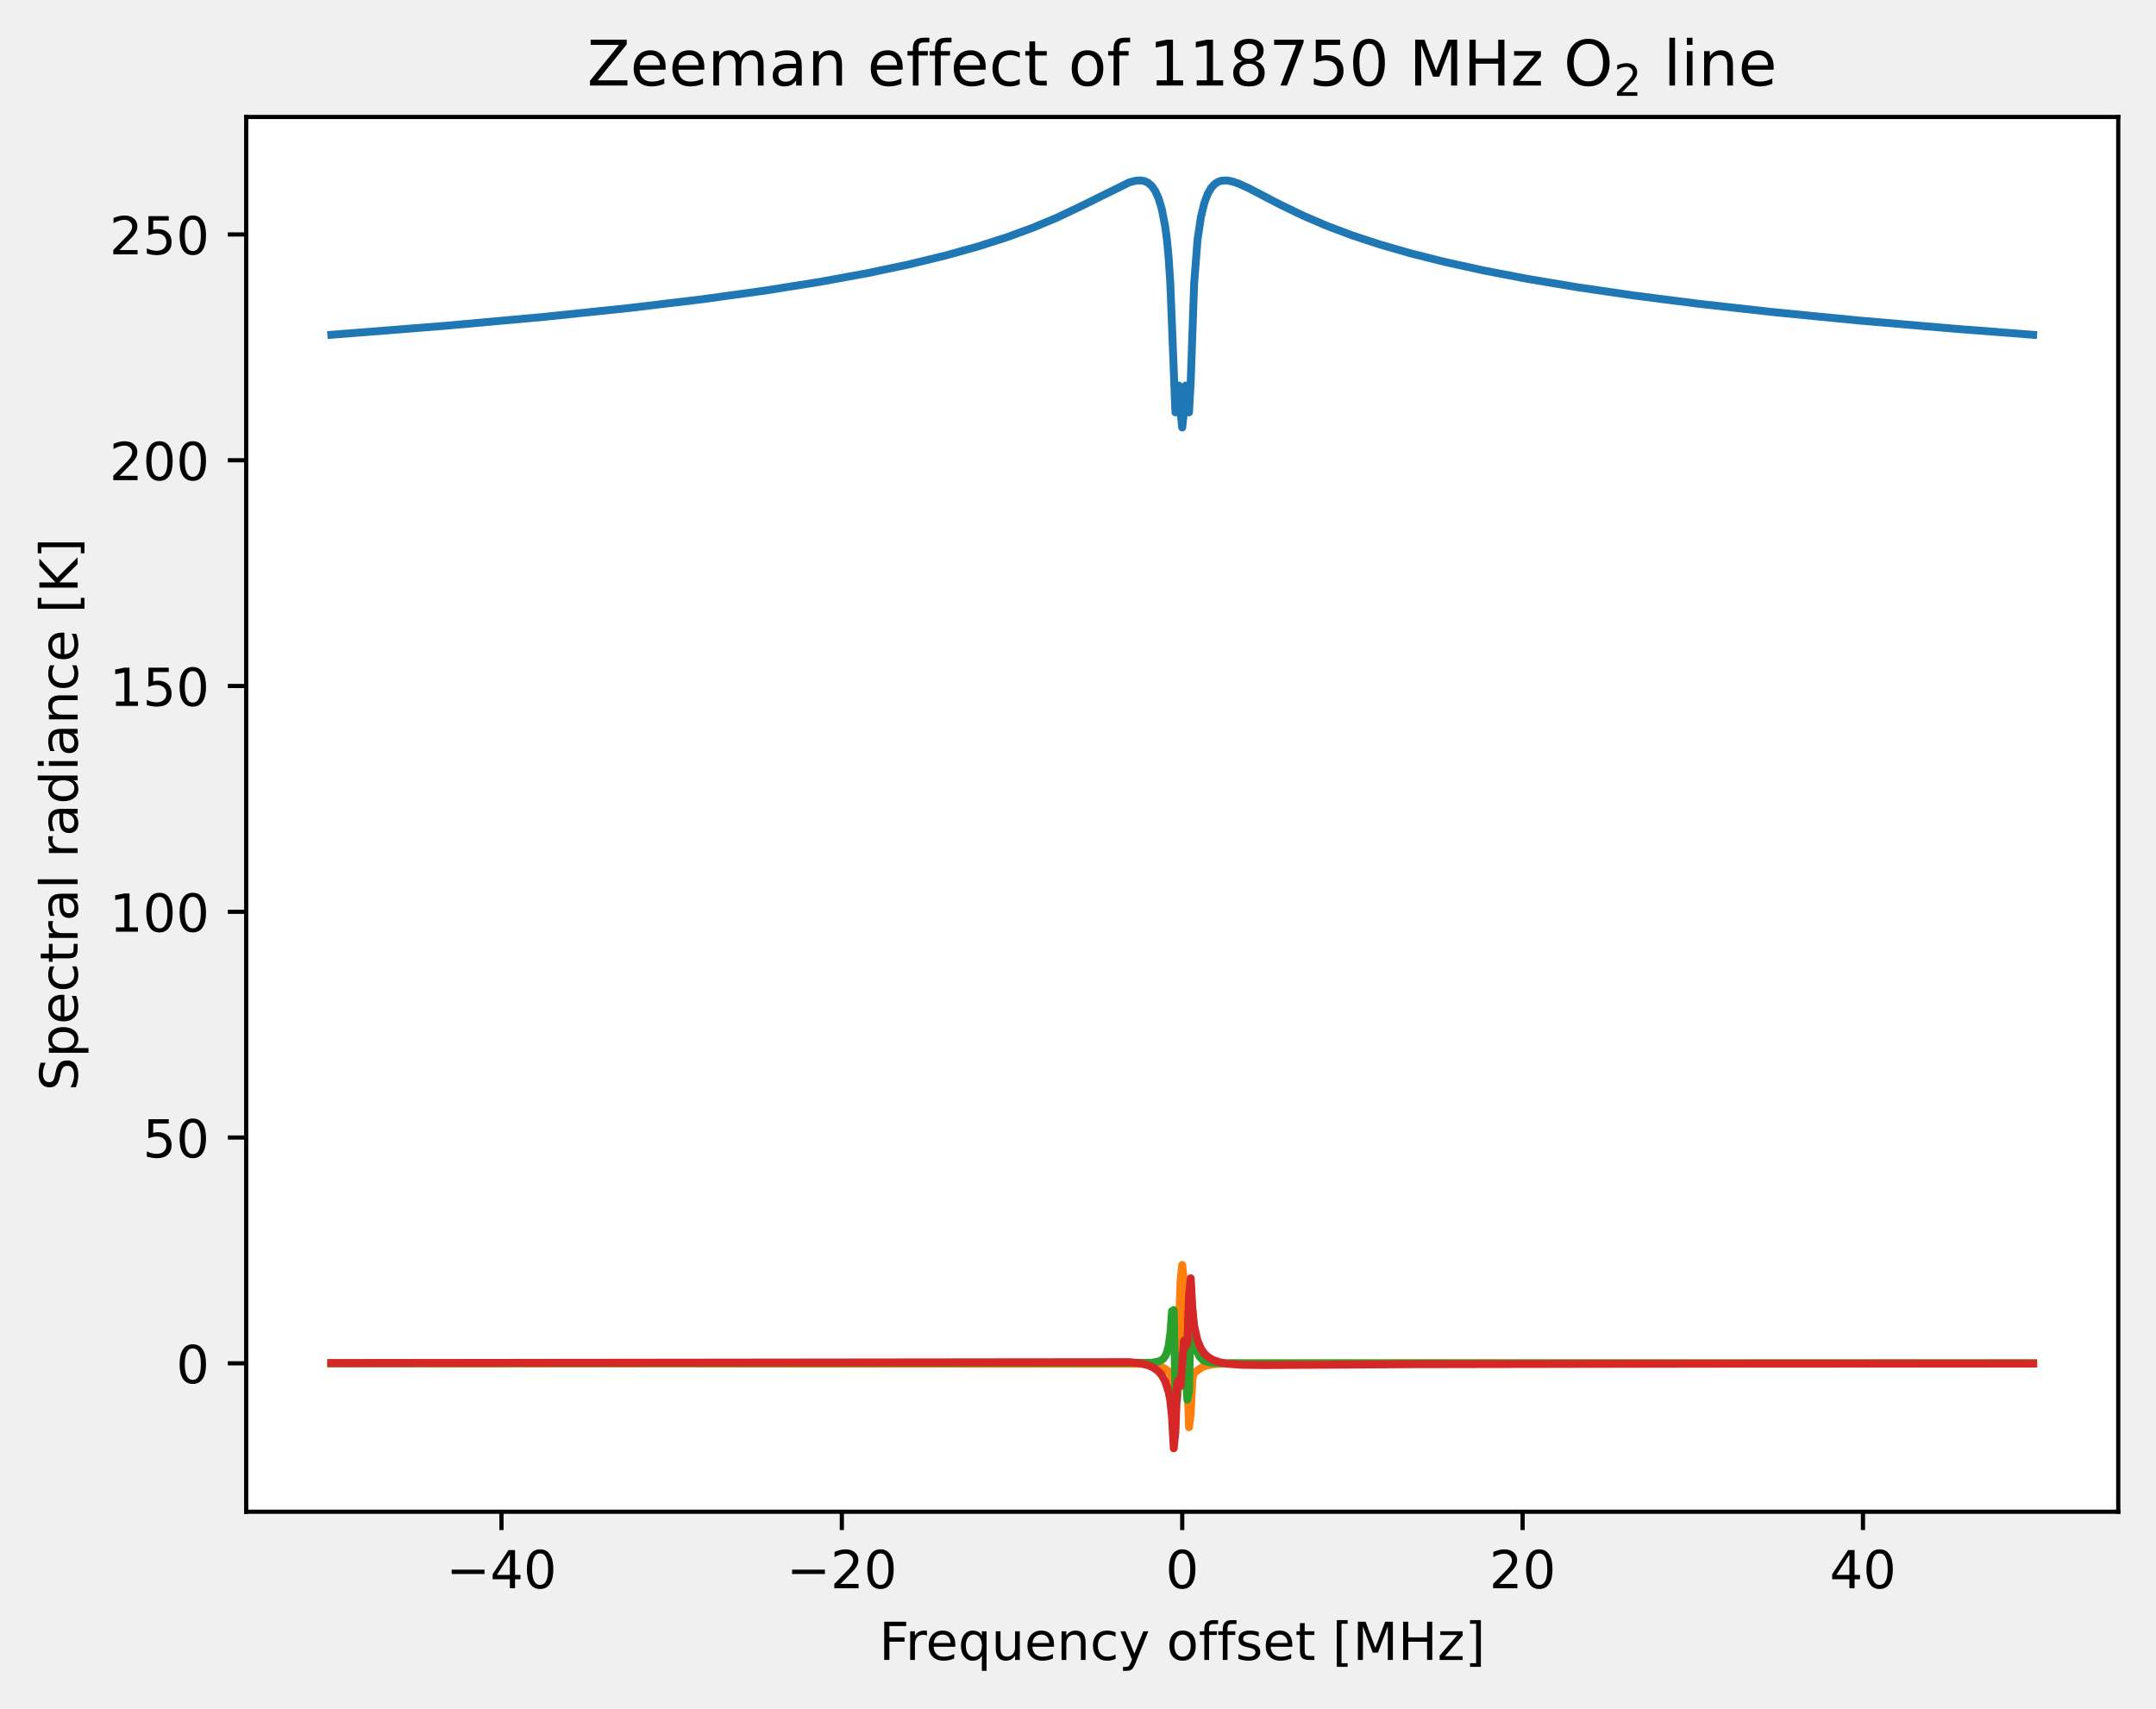
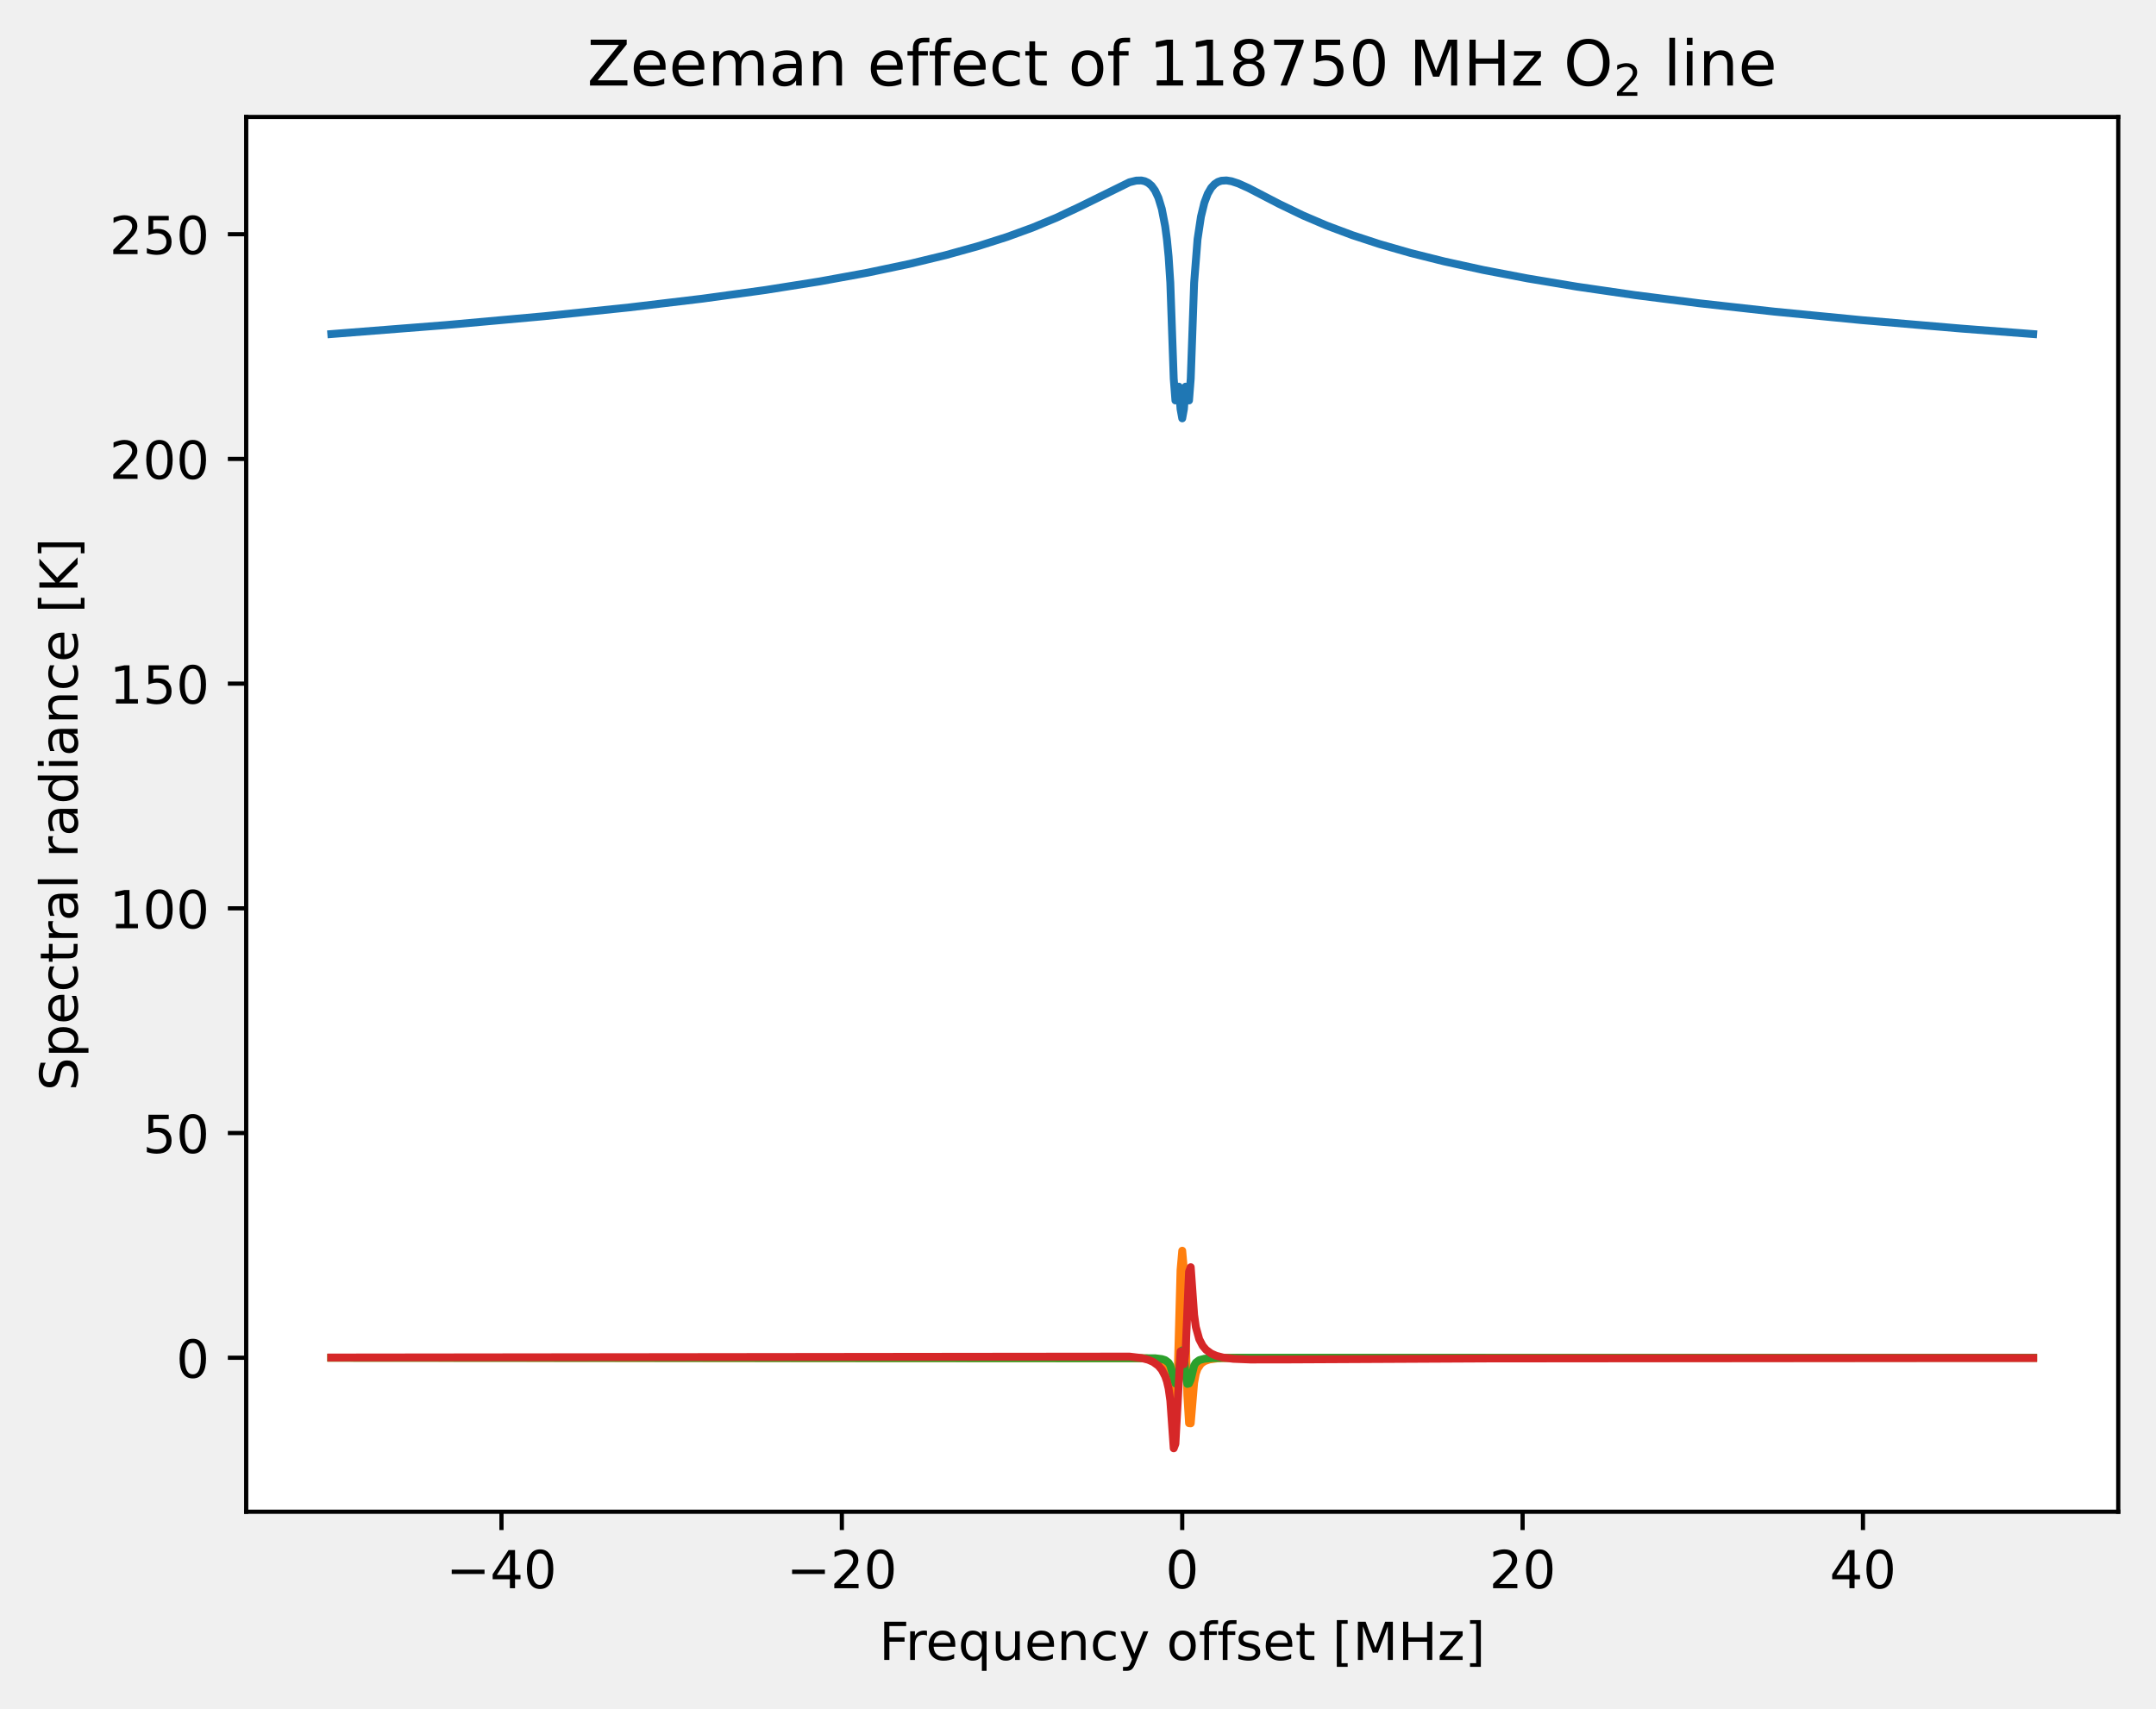
<svg xmlns="http://www.w3.org/2000/svg" xmlns:xlink="http://www.w3.org/1999/xlink" width="411.286pt" height="325.986pt" viewBox="0 0 411.286 325.986" version="1.1">
  <defs>
    <style type="text/css">*{stroke-linejoin: round; stroke-linecap: butt}</style>
  </defs>
  <g id="figure_1">
    <g id="patch_1">
      <path d="M 0 325.986  L 411.286 325.986  L 411.286 0  L 0 0  L 0 325.986  z " style="fill: none" />
    </g>
    <g id="axes_1">
      <g id="patch_2">
        <path d="M 46.966 288.43  L 404.086 288.43  L 404.086 22.318  L 46.966 22.318  z " style="fill: #ffffff" />
      </g>
      <g id="matplotlib.axis_1">
        <g id="xtick_1">
          <g id="line2d_1">
            <defs>
-               <path id="mb438ce161e" d="M 0 0  L 0 3.5  " style="stroke: #000000; stroke-width: 0.8" />
+               <path id="maa21a18ad3" d="M 0 0  L 0 3.5  " style="stroke: #000000; stroke-width: 0.8" />
            </defs>
            <g>
-               <use xlink:href="#mb438ce161e" x="95.664" y="288.43" style="stroke: #000000; stroke-width: 0.8" />
+               <use xlink:href="#maa21a18ad3" x="95.664" y="288.43" style="stroke: #000000; stroke-width: 0.8" />
            </g>
          </g>
          <g id="text_1">
            <g transform="translate(85.11146 303.0286) scale(0.1 -0.1)">
              <defs>
                <path id="DejaVuSans-2212" d="M 678 2272  L 4684 2272  L 4684 1741  L 678 1741  L 678 2272  z " transform="scale(0.015625)" />
                <path id="DejaVuSans-34" d="M 2419 4116  L 825 1625  L 2419 1625  L 2419 4116  z M 2253 4666  L 3047 4666  L 3047 1625  L 3713 1625  L 3713 1100  L 3047 1100  L 3047 0  L 2419 0  L 2419 1100  L 313 1100  L 313 1709  L 2253 4666  z " transform="scale(0.015625)" />
                <path id="DejaVuSans-30" d="M 2034 4250  Q 1547 4250 1301 3770  Q 1056 3291 1056 2328  Q 1056 1369 1301 889  Q 1547 409 2034 409  Q 2525 409 2770 889  Q 3016 1369 3016 2328  Q 3016 3291 2770 3770  Q 2525 4250 2034 4250  z M 2034 4750  Q 2819 4750 3233 4129  Q 3647 3509 3647 2328  Q 3647 1150 3233 529  Q 2819 -91 2034 -91  Q 1250 -91 836 529  Q 422 1150 422 2328  Q 422 3509 836 4129  Q 1250 4750 2034 4750  z " transform="scale(0.015625)" />
              </defs>
              <use xlink:href="#DejaVuSans-2212" />
              <use xlink:href="#DejaVuSans-34" transform="translate(83.78906 0)" />
              <use xlink:href="#DejaVuSans-30" transform="translate(147.4121 0)" />
            </g>
          </g>
        </g>
        <g id="xtick_2">
          <g id="line2d_2">
            <g>
-               <use xlink:href="#mb438ce161e" x="160.595" y="288.43" style="stroke: #000000; stroke-width: 0.8" />
+               <use xlink:href="#maa21a18ad3" x="160.595" y="288.43" style="stroke: #000000; stroke-width: 0.8" />
            </g>
          </g>
          <g id="text_2">
            <g transform="translate(150.0424 303.0286) scale(0.1 -0.1)">
              <defs>
                <path id="DejaVuSans-32" d="M 1228 531  L 3431 531  L 3431 0  L 469 0  L 469 531  Q 828 903 1448 1529  Q 2069 2156 2228 2338  Q 2531 2678 2651 2914  Q 2772 3150 2772 3378  Q 2772 3750 2511 3984  Q 2250 4219 1831 4219  Q 1534 4219 1204 4116  Q 875 4013 500 3803  L 500 4441  Q 881 4594 1212 4672  Q 1544 4750 1819 4750  Q 2544 4750 2975 4387  Q 3406 4025 3406 3419  Q 3406 3131 3298 2873  Q 3191 2616 2906 2266  Q 2828 2175 2409 1742  Q 1991 1309 1228 531  z " transform="scale(0.015625)" />
              </defs>
              <use xlink:href="#DejaVuSans-2212" />
              <use xlink:href="#DejaVuSans-32" transform="translate(83.78906 0)" />
              <use xlink:href="#DejaVuSans-30" transform="translate(147.4121 0)" />
            </g>
          </g>
        </g>
        <g id="xtick_3">
          <g id="line2d_3">
            <g>
-               <use xlink:href="#mb438ce161e" x="225.526" y="288.43" style="stroke: #000000; stroke-width: 0.8" />
+               <use xlink:href="#maa21a18ad3" x="225.526" y="288.43" style="stroke: #000000; stroke-width: 0.8" />
            </g>
          </g>
          <g id="text_3">
            <g transform="translate(222.3444 303.0286) scale(0.1 -0.1)">
              <use xlink:href="#DejaVuSans-30" />
            </g>
          </g>
        </g>
        <g id="xtick_4">
          <g id="line2d_4">
            <g>
-               <use xlink:href="#mb438ce161e" x="290.457" y="288.43" style="stroke: #000000; stroke-width: 0.8" />
+               <use xlink:href="#maa21a18ad3" x="290.457" y="288.43" style="stroke: #000000; stroke-width: 0.8" />
            </g>
          </g>
          <g id="text_4">
            <g transform="translate(284.094 303.0286) scale(0.1 -0.1)">
              <use xlink:href="#DejaVuSans-32" />
              <use xlink:href="#DejaVuSans-30" transform="translate(63.62305 0)" />
            </g>
          </g>
        </g>
        <g id="xtick_5">
          <g id="line2d_5">
            <g>
-               <use xlink:href="#mb438ce161e" x="355.387" y="288.43" style="stroke: #000000; stroke-width: 0.8" />
+               <use xlink:href="#maa21a18ad3" x="355.387" y="288.43" style="stroke: #000000; stroke-width: 0.8" />
            </g>
          </g>
          <g id="text_5">
            <g transform="translate(349.0249 303.0286) scale(0.1 -0.1)">
              <use xlink:href="#DejaVuSans-34" />
              <use xlink:href="#DejaVuSans-30" transform="translate(63.62305 0)" />
            </g>
          </g>
        </g>
        <g id="text_6">
          <g transform="translate(167.6967 316.7067) scale(0.1 -0.1)">
            <defs>
              <path id="DejaVuSans-46" d="M 628 4666  L 3309 4666  L 3309 4134  L 1259 4134  L 1259 2759  L 3109 2759  L 3109 2228  L 1259 2228  L 1259 0  L 628 0  L 628 4666  z " transform="scale(0.015625)" />
              <path id="DejaVuSans-72" d="M 2631 2963  Q 2534 3019 2420 3045  Q 2306 3072 2169 3072  Q 1681 3072 1420 2755  Q 1159 2438 1159 1844  L 1159 0  L 581 0  L 581 3500  L 1159 3500  L 1159 2956  Q 1341 3275 1631 3429  Q 1922 3584 2338 3584  Q 2397 3584 2469 3576  Q 2541 3569 2628 3553  L 2631 2963  z " transform="scale(0.015625)" />
              <path id="DejaVuSans-65" d="M 3597 1894  L 3597 1613  L 953 1613  Q 991 1019 1311 708  Q 1631 397 2203 397  Q 2534 397 2845 478  Q 3156 559 3463 722  L 3463 178  Q 3153 47 2828 -22  Q 2503 -91 2169 -91  Q 1331 -91 842 396  Q 353 884 353 1716  Q 353 2575 817 3079  Q 1281 3584 2069 3584  Q 2775 3584 3186 3129  Q 3597 2675 3597 1894  z M 3022 2063  Q 3016 2534 2758 2815  Q 2500 3097 2075 3097  Q 1594 3097 1305 2825  Q 1016 2553 972 2059  L 3022 2063  z " transform="scale(0.015625)" />
              <path id="DejaVuSans-71" d="M 947 1747  Q 947 1113 1208 752  Q 1469 391 1925 391  Q 2381 391 2643 752  Q 2906 1113 2906 1747  Q 2906 2381 2643 2742  Q 2381 3103 1925 3103  Q 1469 3103 1208 2742  Q 947 2381 947 1747  z M 2906 525  Q 2725 213 2448 61  Q 2172 -91 1784 -91  Q 1150 -91 751 415  Q 353 922 353 1747  Q 353 2572 751 3078  Q 1150 3584 1784 3584  Q 2172 3584 2448 3432  Q 2725 3281 2906 2969  L 2906 3500  L 3481 3500  L 3481 -1331  L 2906 -1331  L 2906 525  z " transform="scale(0.015625)" />
              <path id="DejaVuSans-75" d="M 544 1381  L 544 3500  L 1119 3500  L 1119 1403  Q 1119 906 1312 657  Q 1506 409 1894 409  Q 2359 409 2629 706  Q 2900 1003 2900 1516  L 2900 3500  L 3475 3500  L 3475 0  L 2900 0  L 2900 538  Q 2691 219 2414 64  Q 2138 -91 1772 -91  Q 1169 -91 856 284  Q 544 659 544 1381  z M 1991 3584  L 1991 3584  z " transform="scale(0.015625)" />
              <path id="DejaVuSans-6e" d="M 3513 2113  L 3513 0  L 2938 0  L 2938 2094  Q 2938 2591 2744 2837  Q 2550 3084 2163 3084  Q 1697 3084 1428 2787  Q 1159 2491 1159 1978  L 1159 0  L 581 0  L 581 3500  L 1159 3500  L 1159 2956  Q 1366 3272 1645 3428  Q 1925 3584 2291 3584  Q 2894 3584 3203 3211  Q 3513 2838 3513 2113  z " transform="scale(0.015625)" />
              <path id="DejaVuSans-63" d="M 3122 3366  L 3122 2828  Q 2878 2963 2633 3030  Q 2388 3097 2138 3097  Q 1578 3097 1268 2742  Q 959 2388 959 1747  Q 959 1106 1268 751  Q 1578 397 2138 397  Q 2388 397 2633 464  Q 2878 531 3122 666  L 3122 134  Q 2881 22 2623 -34  Q 2366 -91 2075 -91  Q 1284 -91 818 406  Q 353 903 353 1747  Q 353 2603 823 3093  Q 1294 3584 2113 3584  Q 2378 3584 2631 3529  Q 2884 3475 3122 3366  z " transform="scale(0.015625)" />
              <path id="DejaVuSans-79" d="M 2059 -325  Q 1816 -950 1584 -1140  Q 1353 -1331 966 -1331  L 506 -1331  L 506 -850  L 844 -850  Q 1081 -850 1212 -737  Q 1344 -625 1503 -206  L 1606 56  L 191 3500  L 800 3500  L 1894 763  L 2988 3500  L 3597 3500  L 2059 -325  z " transform="scale(0.015625)" />
              <path id="DejaVuSans-20" transform="scale(0.015625)" />
              <path id="DejaVuSans-6f" d="M 1959 3097  Q 1497 3097 1228 2736  Q 959 2375 959 1747  Q 959 1119 1226 758  Q 1494 397 1959 397  Q 2419 397 2687 759  Q 2956 1122 2956 1747  Q 2956 2369 2687 2733  Q 2419 3097 1959 3097  z M 1959 3584  Q 2709 3584 3137 3096  Q 3566 2609 3566 1747  Q 3566 888 3137 398  Q 2709 -91 1959 -91  Q 1206 -91 779 398  Q 353 888 353 1747  Q 353 2609 779 3096  Q 1206 3584 1959 3584  z " transform="scale(0.015625)" />
              <path id="DejaVuSans-66" d="M 2375 4863  L 2375 4384  L 1825 4384  Q 1516 4384 1395 4259  Q 1275 4134 1275 3809  L 1275 3500  L 2222 3500  L 2222 3053  L 1275 3053  L 1275 0  L 697 0  L 697 3053  L 147 3053  L 147 3500  L 697 3500  L 697 3744  Q 697 4328 969 4595  Q 1241 4863 1831 4863  L 2375 4863  z " transform="scale(0.015625)" />
              <path id="DejaVuSans-73" d="M 2834 3397  L 2834 2853  Q 2591 2978 2328 3040  Q 2066 3103 1784 3103  Q 1356 3103 1142 2972  Q 928 2841 928 2578  Q 928 2378 1081 2264  Q 1234 2150 1697 2047  L 1894 2003  Q 2506 1872 2764 1633  Q 3022 1394 3022 966  Q 3022 478 2636 193  Q 2250 -91 1575 -91  Q 1294 -91 989 -36  Q 684 19 347 128  L 347 722  Q 666 556 975 473  Q 1284 391 1588 391  Q 1994 391 2212 530  Q 2431 669 2431 922  Q 2431 1156 2273 1281  Q 2116 1406 1581 1522  L 1381 1569  Q 847 1681 609 1914  Q 372 2147 372 2553  Q 372 3047 722 3315  Q 1072 3584 1716 3584  Q 2034 3584 2315 3537  Q 2597 3491 2834 3397  z " transform="scale(0.015625)" />
              <path id="DejaVuSans-74" d="M 1172 4494  L 1172 3500  L 2356 3500  L 2356 3053  L 1172 3053  L 1172 1153  Q 1172 725 1289 603  Q 1406 481 1766 481  L 2356 481  L 2356 0  L 1766 0  Q 1100 0 847 248  Q 594 497 594 1153  L 594 3053  L 172 3053  L 172 3500  L 594 3500  L 594 4494  L 1172 4494  z " transform="scale(0.015625)" />
              <path id="DejaVuSans-5b" d="M 550 4863  L 1875 4863  L 1875 4416  L 1125 4416  L 1125 -397  L 1875 -397  L 1875 -844  L 550 -844  L 550 4863  z " transform="scale(0.015625)" />
              <path id="DejaVuSans-4d" d="M 628 4666  L 1569 4666  L 2759 1491  L 3956 4666  L 4897 4666  L 4897 0  L 4281 0  L 4281 4097  L 3078 897  L 2444 897  L 1241 4097  L 1241 0  L 628 0  L 628 4666  z " transform="scale(0.015625)" />
              <path id="DejaVuSans-48" d="M 628 4666  L 1259 4666  L 1259 2753  L 3553 2753  L 3553 4666  L 4184 4666  L 4184 0  L 3553 0  L 3553 2222  L 1259 2222  L 1259 0  L 628 0  L 628 4666  z " transform="scale(0.015625)" />
              <path id="DejaVuSans-7a" d="M 353 3500  L 3084 3500  L 3084 2975  L 922 459  L 3084 459  L 3084 0  L 275 0  L 275 525  L 2438 3041  L 353 3041  L 353 3500  z " transform="scale(0.015625)" />
              <path id="DejaVuSans-5d" d="M 1947 4863  L 1947 -844  L 622 -844  L 622 -397  L 1369 -397  L 1369 4416  L 622 4416  L 622 4863  L 1947 4863  z " transform="scale(0.015625)" />
            </defs>
            <use xlink:href="#DejaVuSans-46" />
            <use xlink:href="#DejaVuSans-72" transform="translate(50.26953 0)" />
            <use xlink:href="#DejaVuSans-65" transform="translate(89.13281 0)" />
            <use xlink:href="#DejaVuSans-71" transform="translate(150.6562 0)" />
            <use xlink:href="#DejaVuSans-75" transform="translate(214.1328 0)" />
            <use xlink:href="#DejaVuSans-65" transform="translate(277.5117 0)" />
            <use xlink:href="#DejaVuSans-6e" transform="translate(339.0352 0)" />
            <use xlink:href="#DejaVuSans-63" transform="translate(402.4141 0)" />
            <use xlink:href="#DejaVuSans-79" transform="translate(457.3945 0)" />
            <use xlink:href="#DejaVuSans-20" transform="translate(516.5742 0)" />
            <use xlink:href="#DejaVuSans-6f" transform="translate(548.3613 0)" />
            <use xlink:href="#DejaVuSans-66" transform="translate(609.543 0)" />
            <use xlink:href="#DejaVuSans-66" transform="translate(644.748 0)" />
            <use xlink:href="#DejaVuSans-73" transform="translate(679.9531 0)" />
            <use xlink:href="#DejaVuSans-65" transform="translate(732.0527 0)" />
            <use xlink:href="#DejaVuSans-74" transform="translate(793.5762 0)" />
            <use xlink:href="#DejaVuSans-20" transform="translate(832.7852 0)" />
            <use xlink:href="#DejaVuSans-5b" transform="translate(864.5723 0)" />
            <use xlink:href="#DejaVuSans-4d" transform="translate(903.5859 0)" />
            <use xlink:href="#DejaVuSans-48" transform="translate(989.8652 0)" />
            <use xlink:href="#DejaVuSans-7a" transform="translate(1065.061 0)" />
            <use xlink:href="#DejaVuSans-5d" transform="translate(1117.551 0)" />
          </g>
        </g>
      </g>
      <g id="matplotlib.axis_2">
        <g id="ytick_1">
          <g id="line2d_6">
            <defs>
-               <path id="mc1cfc4028d" d="M 0 0  L -3.5 0  " style="stroke: #000000; stroke-width: 0.8" />
+               <path id="md13e4dbad7" d="M 0 0  L -3.5 0  " style="stroke: #000000; stroke-width: 0.8" />
            </defs>
            <g>
-               <use xlink:href="#mc1cfc4028d" x="46.966" y="260.109" style="stroke: #000000; stroke-width: 0.8" />
+               <use xlink:href="#md13e4dbad7" x="46.966" y="259.054" style="stroke: #000000; stroke-width: 0.8" />
            </g>
          </g>
          <g id="text_7">
-             <g transform="translate(33.60312 263.9079) scale(0.1 -0.1)">
+             <g transform="translate(33.60312 262.8534) scale(0.1 -0.1)">
              <use xlink:href="#DejaVuSans-30" />
            </g>
          </g>
        </g>
        <g id="ytick_2">
          <g id="line2d_7">
            <g>
-               <use xlink:href="#mc1cfc4028d" x="46.966" y="217.034" style="stroke: #000000; stroke-width: 0.8" />
+               <use xlink:href="#md13e4dbad7" x="46.966" y="216.181" style="stroke: #000000; stroke-width: 0.8" />
            </g>
          </g>
          <g id="text_8">
-             <g transform="translate(27.24063 220.8332) scale(0.1 -0.1)">
+             <g transform="translate(27.24063 219.9799) scale(0.1 -0.1)">
              <defs>
                <path id="DejaVuSans-35" d="M 691 4666  L 3169 4666  L 3169 4134  L 1269 4134  L 1269 2991  Q 1406 3038 1543 3061  Q 1681 3084 1819 3084  Q 2600 3084 3056 2656  Q 3513 2228 3513 1497  Q 3513 744 3044 326  Q 2575 -91 1722 -91  Q 1428 -91 1123 -41  Q 819 9 494 109  L 494 744  Q 775 591 1075 516  Q 1375 441 1709 441  Q 2250 441 2565 725  Q 2881 1009 2881 1497  Q 2881 1984 2565 2268  Q 2250 2553 1709 2553  Q 1456 2553 1204 2497  Q 953 2441 691 2322  L 691 4666  z " transform="scale(0.015625)" />
              </defs>
              <use xlink:href="#DejaVuSans-35" />
              <use xlink:href="#DejaVuSans-30" transform="translate(63.62305 0)" />
            </g>
          </g>
        </g>
        <g id="ytick_3">
          <g id="line2d_8">
            <g>
-               <use xlink:href="#mc1cfc4028d" x="46.966" y="173.959" style="stroke: #000000; stroke-width: 0.8" />
+               <use xlink:href="#md13e4dbad7" x="46.966" y="173.307" style="stroke: #000000; stroke-width: 0.8" />
            </g>
          </g>
          <g id="text_9">
-             <g transform="translate(20.87813 177.7584) scale(0.1 -0.1)">
+             <g transform="translate(20.87813 177.1064) scale(0.1 -0.1)">
              <defs>
                <path id="DejaVuSans-31" d="M 794 531  L 1825 531  L 1825 4091  L 703 3866  L 703 4441  L 1819 4666  L 2450 4666  L 2450 531  L 3481 531  L 3481 0  L 794 0  L 794 531  z " transform="scale(0.015625)" />
              </defs>
              <use xlink:href="#DejaVuSans-31" />
              <use xlink:href="#DejaVuSans-30" transform="translate(63.62305 0)" />
              <use xlink:href="#DejaVuSans-30" transform="translate(127.2461 0)" />
            </g>
          </g>
        </g>
        <g id="ytick_4">
          <g id="line2d_9">
            <g>
-               <use xlink:href="#mc1cfc4028d" x="46.966" y="130.884" style="stroke: #000000; stroke-width: 0.8" />
+               <use xlink:href="#md13e4dbad7" x="46.966" y="130.434" style="stroke: #000000; stroke-width: 0.8" />
            </g>
          </g>
          <g id="text_10">
-             <g transform="translate(20.87813 134.6836) scale(0.1 -0.1)">
+             <g transform="translate(20.87813 134.2329) scale(0.1 -0.1)">
              <use xlink:href="#DejaVuSans-31" />
              <use xlink:href="#DejaVuSans-35" transform="translate(63.62305 0)" />
              <use xlink:href="#DejaVuSans-30" transform="translate(127.2461 0)" />
            </g>
          </g>
        </g>
        <g id="ytick_5">
          <g id="line2d_10">
            <g>
-               <use xlink:href="#mc1cfc4028d" x="46.966" y="87.81" style="stroke: #000000; stroke-width: 0.8" />
+               <use xlink:href="#md13e4dbad7" x="46.966" y="87.56" style="stroke: #000000; stroke-width: 0.8" />
            </g>
          </g>
          <g id="text_11">
-             <g transform="translate(20.87813 91.60888) scale(0.1 -0.1)">
+             <g transform="translate(20.87813 91.3594) scale(0.1 -0.1)">
              <use xlink:href="#DejaVuSans-32" />
              <use xlink:href="#DejaVuSans-30" transform="translate(63.62305 0)" />
              <use xlink:href="#DejaVuSans-30" transform="translate(127.2461 0)" />
            </g>
          </g>
        </g>
        <g id="ytick_6">
          <g id="line2d_11">
            <g>
-               <use xlink:href="#mc1cfc4028d" x="46.966" y="44.735" style="stroke: #000000; stroke-width: 0.8" />
+               <use xlink:href="#md13e4dbad7" x="46.966" y="44.687" style="stroke: #000000; stroke-width: 0.8" />
            </g>
          </g>
          <g id="text_12">
-             <g transform="translate(20.87813 48.53412) scale(0.1 -0.1)">
+             <g transform="translate(20.87813 48.4859) scale(0.1 -0.1)">
              <use xlink:href="#DejaVuSans-32" />
              <use xlink:href="#DejaVuSans-35" transform="translate(63.62305 0)" />
              <use xlink:href="#DejaVuSans-30" transform="translate(127.2461 0)" />
            </g>
          </g>
        </g>
        <g id="text_13">
          <g transform="translate(14.79844 208.1171) rotate(-90) scale(0.1 -0.1)">
            <defs>
              <path id="DejaVuSans-53" d="M 3425 4513  L 3425 3897  Q 3066 4069 2747 4153  Q 2428 4238 2131 4238  Q 1616 4238 1336 4038  Q 1056 3838 1056 3469  Q 1056 3159 1242 3001  Q 1428 2844 1947 2747  L 2328 2669  Q 3034 2534 3370 2195  Q 3706 1856 3706 1288  Q 3706 609 3251 259  Q 2797 -91 1919 -91  Q 1588 -91 1214 -16  Q 841 59 441 206  L 441 856  Q 825 641 1194 531  Q 1563 422 1919 422  Q 2459 422 2753 634  Q 3047 847 3047 1241  Q 3047 1584 2836 1778  Q 2625 1972 2144 2069  L 1759 2144  Q 1053 2284 737 2584  Q 422 2884 422 3419  Q 422 4038 858 4394  Q 1294 4750 2059 4750  Q 2388 4750 2728 4690  Q 3069 4631 3425 4513  z " transform="scale(0.015625)" />
              <path id="DejaVuSans-70" d="M 1159 525  L 1159 -1331  L 581 -1331  L 581 3500  L 1159 3500  L 1159 2969  Q 1341 3281 1617 3432  Q 1894 3584 2278 3584  Q 2916 3584 3314 3078  Q 3713 2572 3713 1747  Q 3713 922 3314 415  Q 2916 -91 2278 -91  Q 1894 -91 1617 61  Q 1341 213 1159 525  z M 3116 1747  Q 3116 2381 2855 2742  Q 2594 3103 2138 3103  Q 1681 3103 1420 2742  Q 1159 2381 1159 1747  Q 1159 1113 1420 752  Q 1681 391 2138 391  Q 2594 391 2855 752  Q 3116 1113 3116 1747  z " transform="scale(0.015625)" />
              <path id="DejaVuSans-61" d="M 2194 1759  Q 1497 1759 1228 1600  Q 959 1441 959 1056  Q 959 750 1161 570  Q 1363 391 1709 391  Q 2188 391 2477 730  Q 2766 1069 2766 1631  L 2766 1759  L 2194 1759  z M 3341 1997  L 3341 0  L 2766 0  L 2766 531  Q 2569 213 2275 61  Q 1981 -91 1556 -91  Q 1019 -91 701 211  Q 384 513 384 1019  Q 384 1609 779 1909  Q 1175 2209 1959 2209  L 2766 2209  L 2766 2266  Q 2766 2663 2505 2880  Q 2244 3097 1772 3097  Q 1472 3097 1187 3025  Q 903 2953 641 2809  L 641 3341  Q 956 3463 1253 3523  Q 1550 3584 1831 3584  Q 2591 3584 2966 3190  Q 3341 2797 3341 1997  z " transform="scale(0.015625)" />
              <path id="DejaVuSans-6c" d="M 603 4863  L 1178 4863  L 1178 0  L 603 0  L 603 4863  z " transform="scale(0.015625)" />
              <path id="DejaVuSans-64" d="M 2906 2969  L 2906 4863  L 3481 4863  L 3481 0  L 2906 0  L 2906 525  Q 2725 213 2448 61  Q 2172 -91 1784 -91  Q 1150 -91 751 415  Q 353 922 353 1747  Q 353 2572 751 3078  Q 1150 3584 1784 3584  Q 2172 3584 2448 3432  Q 2725 3281 2906 2969  z M 947 1747  Q 947 1113 1208 752  Q 1469 391 1925 391  Q 2381 391 2643 752  Q 2906 1113 2906 1747  Q 2906 2381 2643 2742  Q 2381 3103 1925 3103  Q 1469 3103 1208 2742  Q 947 2381 947 1747  z " transform="scale(0.015625)" />
              <path id="DejaVuSans-69" d="M 603 3500  L 1178 3500  L 1178 0  L 603 0  L 603 3500  z M 603 4863  L 1178 4863  L 1178 4134  L 603 4134  L 603 4863  z " transform="scale(0.015625)" />
              <path id="DejaVuSans-4b" d="M 628 4666  L 1259 4666  L 1259 2694  L 3353 4666  L 4166 4666  L 1850 2491  L 4331 0  L 3500 0  L 1259 2247  L 1259 0  L 628 0  L 628 4666  z " transform="scale(0.015625)" />
            </defs>
            <use xlink:href="#DejaVuSans-53" />
            <use xlink:href="#DejaVuSans-70" transform="translate(63.47656 0)" />
            <use xlink:href="#DejaVuSans-65" transform="translate(126.9531 0)" />
            <use xlink:href="#DejaVuSans-63" transform="translate(188.4766 0)" />
            <use xlink:href="#DejaVuSans-74" transform="translate(243.457 0)" />
            <use xlink:href="#DejaVuSans-72" transform="translate(282.666 0)" />
            <use xlink:href="#DejaVuSans-61" transform="translate(323.7793 0)" />
            <use xlink:href="#DejaVuSans-6c" transform="translate(385.0586 0)" />
            <use xlink:href="#DejaVuSans-20" transform="translate(412.8418 0)" />
            <use xlink:href="#DejaVuSans-72" transform="translate(444.6289 0)" />
            <use xlink:href="#DejaVuSans-61" transform="translate(485.7422 0)" />
            <use xlink:href="#DejaVuSans-64" transform="translate(547.0215 0)" />
            <use xlink:href="#DejaVuSans-69" transform="translate(610.498 0)" />
            <use xlink:href="#DejaVuSans-61" transform="translate(638.2812 0)" />
            <use xlink:href="#DejaVuSans-6e" transform="translate(699.5605 0)" />
            <use xlink:href="#DejaVuSans-63" transform="translate(762.9395 0)" />
            <use xlink:href="#DejaVuSans-65" transform="translate(817.9199 0)" />
            <use xlink:href="#DejaVuSans-20" transform="translate(879.4434 0)" />
            <use xlink:href="#DejaVuSans-5b" transform="translate(911.2305 0)" />
            <use xlink:href="#DejaVuSans-4b" transform="translate(950.2441 0)" />
            <use xlink:href="#DejaVuSans-5d" transform="translate(1015.82 0)" />
          </g>
        </g>
      </g>
      <g id="line2d_12">
-         <path d="M 63.198 63.873  L 84.95 62.16  L 103.78 60.457  L 120.013 58.768  L 133.973 57.094  L 145.985 55.435  L 156.374 53.783  L 165.465 52.118  L 173.256 50.477  L 180.399 48.747  L 186.567 47.027  L 192.086 45.261  L 196.956 43.477  L 201.501 41.582  L 206.046 39.433  L 215.461 34.775  L 216.76 34.457  L 217.734 34.433  L 218.383 34.573  L 219.033 34.891  L 219.682 35.453  L 220.331 36.355  L 220.98 37.748  L 221.63 39.886  L 222.279 43.255  L 222.604 45.711  L 222.928 49.058  L 223.253 54.115  L 224.227 78.678  L 224.552 77.796  L 224.876 73.557  L 225.201 78.677  L 225.526 81.565  L 225.85 78.677  L 226.175 73.557  L 226.5 77.796  L 226.824 78.678  L 227.149 72.702  L 227.798 54.115  L 228.448 45.711  L 229.097 41.369  L 229.746 38.702  L 230.395 36.978  L 231.045 35.854  L 231.694 35.137  L 232.343 34.707  L 232.993 34.484  L 233.967 34.424  L 234.941 34.585  L 236.239 35.011  L 238.187 35.894  L 244.031 38.94  L 248.576 41.143  L 253.121 43.092  L 257.991 44.923  L 263.186 46.633  L 269.029 48.318  L 275.522 49.954  L 282.989 51.597  L 291.43 53.216  L 300.845 54.793  L 311.559 56.362  L 323.896 57.943  L 338.181 59.542  L 354.413 61.133  L 373.243 62.751  L 387.853 63.875  L 387.853 63.875  " clip-path="url(#pcd266e885e)" style="fill: none; stroke: #1f77b4; stroke-width: 1.5; stroke-linecap: square" />
+         <path d="M 63.198 63.736  L 84.95 62.031  L 103.78 60.336  L 120.013 58.654  L 133.973 56.988  L 145.985 55.337  L 156.374 53.692  L 165.465 52.035  L 173.581 50.329  L 180.399 48.68  L 186.567 46.968  L 192.086 45.21  L 196.956 43.435  L 201.501 41.548  L 206.046 39.409  L 215.461 34.773  L 216.76 34.457  L 217.734 34.433  L 218.383 34.573  L 219.033 34.889  L 219.682 35.448  L 220.331 36.347  L 220.98 37.733  L 221.63 39.861  L 222.279 43.212  L 222.604 45.653  L 222.928 48.97  L 223.253 53.947  L 223.902 72.22  L 224.227 76.405  L 224.552 75.393  L 224.876 73.768  L 225.201 78.04  L 225.526 79.82  L 225.85 78.04  L 226.175 73.768  L 226.5 75.393  L 226.824 76.405  L 227.149 72.22  L 227.798 53.947  L 228.448 45.653  L 229.097 41.337  L 229.746 38.682  L 230.395 36.966  L 231.045 35.847  L 231.694 35.133  L 232.343 34.705  L 232.993 34.484  L 233.967 34.424  L 234.941 34.584  L 236.239 35.009  L 238.187 35.887  L 244.031 38.919  L 248.576 41.112  L 253.121 43.051  L 257.991 44.874  L 263.186 46.576  L 269.029 48.253  L 275.522 49.881  L 282.989 51.516  L 291.43 53.128  L 300.845 54.698  L 311.884 56.304  L 324.221 57.871  L 338.505 59.459  L 355.063 61.068  L 374.217 62.696  L 387.853 63.738  L 387.853 63.738  " clip-path="url(#p36fc339f5f)" style="fill: none; stroke: #1f77b4; stroke-width: 1.5; stroke-linecap: square" />
      </g>
      <g id="line2d_13">
-         <path d="M 63.198 260.108  L 218.708 260.209  L 220.331 260.403  L 221.305 260.666  L 222.279 261.175  L 223.253 261.892  L 223.578 263.024  L 223.902 269.667  L 224.227 272.313  L 225.201 244.472  L 225.526 241.338  L 225.85 244.472  L 226.824 272.313  L 227.149 269.667  L 227.474 263.024  L 227.798 261.892  L 229.421 260.801  L 230.395 260.472  L 232.019 260.234  L 234.941 260.113  L 243.706 260.09  L 375.841 260.108  L 387.853 260.108  L 387.853 260.108  " clip-path="url(#pcd266e885e)" style="fill: none; stroke: #ff7f0e; stroke-width: 1.5; stroke-linecap: square" />
+         <path d="M 63.198 259.054  L 218.708 259.156  L 220.331 259.38  L 221.305 259.723  L 221.954 260.192  L 222.279 260.579  L 222.604 261.158  L 222.928 262.085  L 223.253 263.809  L 223.902 271.567  L 224.227 271.539  L 224.552 266.243  L 225.201 242.32  L 225.526 238.626  L 225.85 242.32  L 226.5 266.243  L 226.824 271.539  L 227.149 271.567  L 227.798 263.809  L 228.123 262.085  L 228.448 261.158  L 229.097 260.192  L 229.746 259.723  L 230.72 259.38  L 232.343 259.156  L 235.265 259.051  L 245.33 259.036  L 364.153 259.054  L 387.853 259.054  L 387.853 259.054  " clip-path="url(#p36fc339f5f)" style="fill: none; stroke: #ff7f0e; stroke-width: 1.5; stroke-linecap: square" />
      </g>
      <g id="line2d_14">
-         <path d="M 63.198 260.109  L 219.682 260.013  L 220.98 259.78  L 221.63 259.469  L 221.954 259.191  L 222.279 258.757  L 222.604 258.043  L 222.928 256.791  L 223.253 254.404  L 223.578 250.146  L 223.902 249.958  L 224.227 265.457  L 224.552 267.083  L 224.876 262.262  L 225.201 260.907  L 225.526 258.426  L 225.85 260.907  L 226.175 262.262  L 226.5 267.083  L 226.824 265.457  L 227.149 249.958  L 227.474 250.146  L 227.798 254.404  L 228.123 256.791  L 228.448 258.043  L 228.772 258.757  L 229.421 259.469  L 230.071 259.78  L 231.045 259.979  L 232.993 260.094  L 239.486 260.12  L 387.853 260.109  L 387.853 260.109  " clip-path="url(#pcd266e885e)" style="fill: none; stroke: #2ca02c; stroke-width: 1.5; stroke-linecap: square" />
+         <path d="M 63.198 259.054  L 220.331 259.144  L 221.63 259.303  L 222.279 259.506  L 222.928 259.987  L 223.253 260.54  L 224.227 263.957  L 224.552 264.046  L 224.876 262.402  L 225.201 258.909  L 225.526 257.642  L 225.85 258.909  L 226.175 262.402  L 226.5 264.046  L 226.824 263.957  L 227.149 263.209  L 227.798 260.54  L 228.123 259.987  L 228.772 259.506  L 229.746 259.244  L 231.369 259.11  L 235.915 259.051  L 287.535 259.054  L 387.853 259.054  L 387.853 259.054  " clip-path="url(#p36fc339f5f)" style="fill: none; stroke: #2ca02c; stroke-width: 1.5; stroke-linecap: square" />
      </g>
      <g id="line2d_15">
-         <path d="M 63.198 260.06  L 185.918 259.914  L 215.461 259.883  L 217.734 260.154  L 219.033 260.49  L 220.006 260.919  L 220.98 261.63  L 221.63 262.389  L 222.279 263.572  L 222.928 265.579  L 223.253 267.252  L 223.578 270.457  L 223.902 276.334  L 224.227 273.284  L 224.552 264.011  L 224.876 263.283  L 225.201 264.441  L 225.85 255.776  L 226.175 256.934  L 226.5 256.207  L 226.824 246.934  L 227.149 243.883  L 227.474 249.76  L 227.798 252.965  L 228.448 255.786  L 229.097 257.307  L 229.746 258.247  L 230.395 258.868  L 231.369 259.465  L 232.668 259.92  L 234.291 260.214  L 236.889 260.402  L 241.434 260.458  L 270.003 260.283  L 325.844 260.187  L 387.853 260.158  L 387.853 260.158  " clip-path="url(#pcd266e885e)" style="fill: none; stroke: #d62728; stroke-width: 1.5; stroke-linecap: square" />
+         <path d="M 63.198 259.005  L 185.918 258.86  L 215.461 258.829  L 217.734 259.099  L 219.033 259.434  L 220.006 259.862  L 220.98 260.577  L 221.63 261.349  L 222.279 262.592  L 222.604 263.545  L 222.928 264.926  L 223.253 267.238  L 223.902 276.334  L 224.227 275.482  L 225.201 257.836  L 225.85 260.272  L 226.175 257.758  L 226.824 242.626  L 227.149 241.774  L 227.798 250.87  L 228.123 253.182  L 228.772 255.516  L 229.421 256.76  L 230.071 257.532  L 231.045 258.246  L 232.019 258.675  L 233.317 259.009  L 235.265 259.255  L 238.512 259.387  L 245.654 259.378  L 283.639 259.188  L 367.075 259.11  L 387.853 259.103  L 387.853 259.103  " clip-path="url(#p36fc339f5f)" style="fill: none; stroke: #d62728; stroke-width: 1.5; stroke-linecap: square" />
      </g>
      <g id="patch_3">
        <path d="M 46.966 288.43  L 46.966 22.318  " style="fill: none; stroke: #000000; stroke-width: 0.8; stroke-linejoin: miter; stroke-linecap: square" />
      </g>
      <g id="patch_4">
        <path d="M 404.086 288.43  L 404.086 22.318  " style="fill: none; stroke: #000000; stroke-width: 0.8; stroke-linejoin: miter; stroke-linecap: square" />
      </g>
      <g id="patch_5">
        <path d="M 46.966 288.43  L 404.086 288.43  " style="fill: none; stroke: #000000; stroke-width: 0.8; stroke-linejoin: miter; stroke-linecap: square" />
      </g>
      <g id="patch_6">
        <path d="M 46.966 22.318  L 404.086 22.318  " style="fill: none; stroke: #000000; stroke-width: 0.8; stroke-linejoin: miter; stroke-linecap: square" />
      </g>
      <g id="text_14">
        <g transform="translate(112.0056 16.31812) scale(0.12 -0.12)">
          <defs>
            <path id="DejaVuSans-5a" d="M 359 4666  L 4025 4666  L 4025 4184  L 1075 531  L 4097 531  L 4097 0  L 288 0  L 288 481  L 3238 4134  L 359 4134  L 359 4666  z " transform="scale(0.015625)" />
            <path id="DejaVuSans-6d" d="M 3328 2828  Q 3544 3216 3844 3400  Q 4144 3584 4550 3584  Q 5097 3584 5394 3201  Q 5691 2819 5691 2113  L 5691 0  L 5113 0  L 5113 2094  Q 5113 2597 4934 2840  Q 4756 3084 4391 3084  Q 3944 3084 3684 2787  Q 3425 2491 3425 1978  L 3425 0  L 2847 0  L 2847 2094  Q 2847 2600 2669 2842  Q 2491 3084 2119 3084  Q 1678 3084 1418 2786  Q 1159 2488 1159 1978  L 1159 0  L 581 0  L 581 3500  L 1159 3500  L 1159 2956  Q 1356 3278 1631 3431  Q 1906 3584 2284 3584  Q 2666 3584 2933 3390  Q 3200 3197 3328 2828  z " transform="scale(0.015625)" />
            <path id="DejaVuSans-38" d="M 2034 2216  Q 1584 2216 1326 1975  Q 1069 1734 1069 1313  Q 1069 891 1326 650  Q 1584 409 2034 409  Q 2484 409 2743 651  Q 3003 894 3003 1313  Q 3003 1734 2745 1975  Q 2488 2216 2034 2216  z M 1403 2484  Q 997 2584 770 2862  Q 544 3141 544 3541  Q 544 4100 942 4425  Q 1341 4750 2034 4750  Q 2731 4750 3128 4425  Q 3525 4100 3525 3541  Q 3525 3141 3298 2862  Q 3072 2584 2669 2484  Q 3125 2378 3379 2068  Q 3634 1759 3634 1313  Q 3634 634 3220 271  Q 2806 -91 2034 -91  Q 1263 -91 848 271  Q 434 634 434 1313  Q 434 1759 690 2068  Q 947 2378 1403 2484  z M 1172 3481  Q 1172 3119 1398 2916  Q 1625 2713 2034 2713  Q 2441 2713 2670 2916  Q 2900 3119 2900 3481  Q 2900 3844 2670 4047  Q 2441 4250 2034 4250  Q 1625 4250 1398 4047  Q 1172 3844 1172 3481  z " transform="scale(0.015625)" />
            <path id="DejaVuSans-37" d="M 525 4666  L 3525 4666  L 3525 4397  L 1831 0  L 1172 0  L 2766 4134  L 525 4134  L 525 4666  z " transform="scale(0.015625)" />
            <path id="DejaVuSans-4f" d="M 2522 4238  Q 1834 4238 1429 3725  Q 1025 3213 1025 2328  Q 1025 1447 1429 934  Q 1834 422 2522 422  Q 3209 422 3611 934  Q 4013 1447 4013 2328  Q 4013 3213 3611 3725  Q 3209 4238 2522 4238  z M 2522 4750  Q 3503 4750 4090 4092  Q 4678 3434 4678 2328  Q 4678 1225 4090 567  Q 3503 -91 2522 -91  Q 1538 -91 948 565  Q 359 1222 359 2328  Q 359 3434 948 4092  Q 1538 4750 2522 4750  z " transform="scale(0.015625)" />
          </defs>
          <use xlink:href="#DejaVuSans-5a" transform="translate(0 0.015625)" />
          <use xlink:href="#DejaVuSans-65" transform="translate(68.50586 0.015625)" />
          <use xlink:href="#DejaVuSans-65" transform="translate(130.0293 0.015625)" />
          <use xlink:href="#DejaVuSans-6d" transform="translate(191.5527 0.015625)" />
          <use xlink:href="#DejaVuSans-61" transform="translate(288.9648 0.015625)" />
          <use xlink:href="#DejaVuSans-6e" transform="translate(350.2441 0.015625)" />
          <use xlink:href="#DejaVuSans-20" transform="translate(413.623 0.015625)" />
          <use xlink:href="#DejaVuSans-65" transform="translate(445.4102 0.015625)" />
          <use xlink:href="#DejaVuSans-66" transform="translate(506.9336 0.015625)" />
          <use xlink:href="#DejaVuSans-66" transform="translate(542.1387 0.015625)" />
          <use xlink:href="#DejaVuSans-65" transform="translate(577.3438 0.015625)" />
          <use xlink:href="#DejaVuSans-63" transform="translate(638.8672 0.015625)" />
          <use xlink:href="#DejaVuSans-74" transform="translate(693.8477 0.015625)" />
          <use xlink:href="#DejaVuSans-20" transform="translate(733.0566 0.015625)" />
          <use xlink:href="#DejaVuSans-6f" transform="translate(764.8438 0.015625)" />
          <use xlink:href="#DejaVuSans-66" transform="translate(826.0254 0.015625)" />
          <use xlink:href="#DejaVuSans-20" transform="translate(861.2305 0.015625)" />
          <use xlink:href="#DejaVuSans-31" transform="translate(893.0176 0.015625)" />
          <use xlink:href="#DejaVuSans-31" transform="translate(956.6406 0.015625)" />
          <use xlink:href="#DejaVuSans-38" transform="translate(1020.264 0.015625)" />
          <use xlink:href="#DejaVuSans-37" transform="translate(1083.887 0.015625)" />
          <use xlink:href="#DejaVuSans-35" transform="translate(1147.51 0.015625)" />
          <use xlink:href="#DejaVuSans-30" transform="translate(1211.133 0.015625)" />
          <use xlink:href="#DejaVuSans-20" transform="translate(1274.756 0.015625)" />
          <use xlink:href="#DejaVuSans-4d" transform="translate(1306.543 0.015625)" />
          <use xlink:href="#DejaVuSans-48" transform="translate(1392.822 0.015625)" />
          <use xlink:href="#DejaVuSans-7a" transform="translate(1468.018 0.015625)" />
          <use xlink:href="#DejaVuSans-20" transform="translate(1520.508 0.015625)" />
          <use xlink:href="#DejaVuSans-4f" transform="translate(1552.295 0.015625)" />
          <use xlink:href="#DejaVuSans-32" transform="translate(1631.963 -16.39062) scale(0.7)" />
          <use xlink:href="#DejaVuSans-20" transform="translate(1679.233 0.015625)" />
          <use xlink:href="#DejaVuSans-6c" transform="translate(1711.021 0.015625)" />
          <use xlink:href="#DejaVuSans-69" transform="translate(1738.804 0.015625)" />
          <use xlink:href="#DejaVuSans-6e" transform="translate(1766.587 0.015625)" />
          <use xlink:href="#DejaVuSans-65" transform="translate(1829.966 0.015625)" />
        </g>
      </g>
    </g>
  </g>
  <defs>
-     <clipPath id="pcd266e885e">
+     <clipPath id="p36fc339f5f">
      <rect x="46.966" y="22.318" width="357.12" height="266.112" />
    </clipPath>
  </defs>
</svg>
